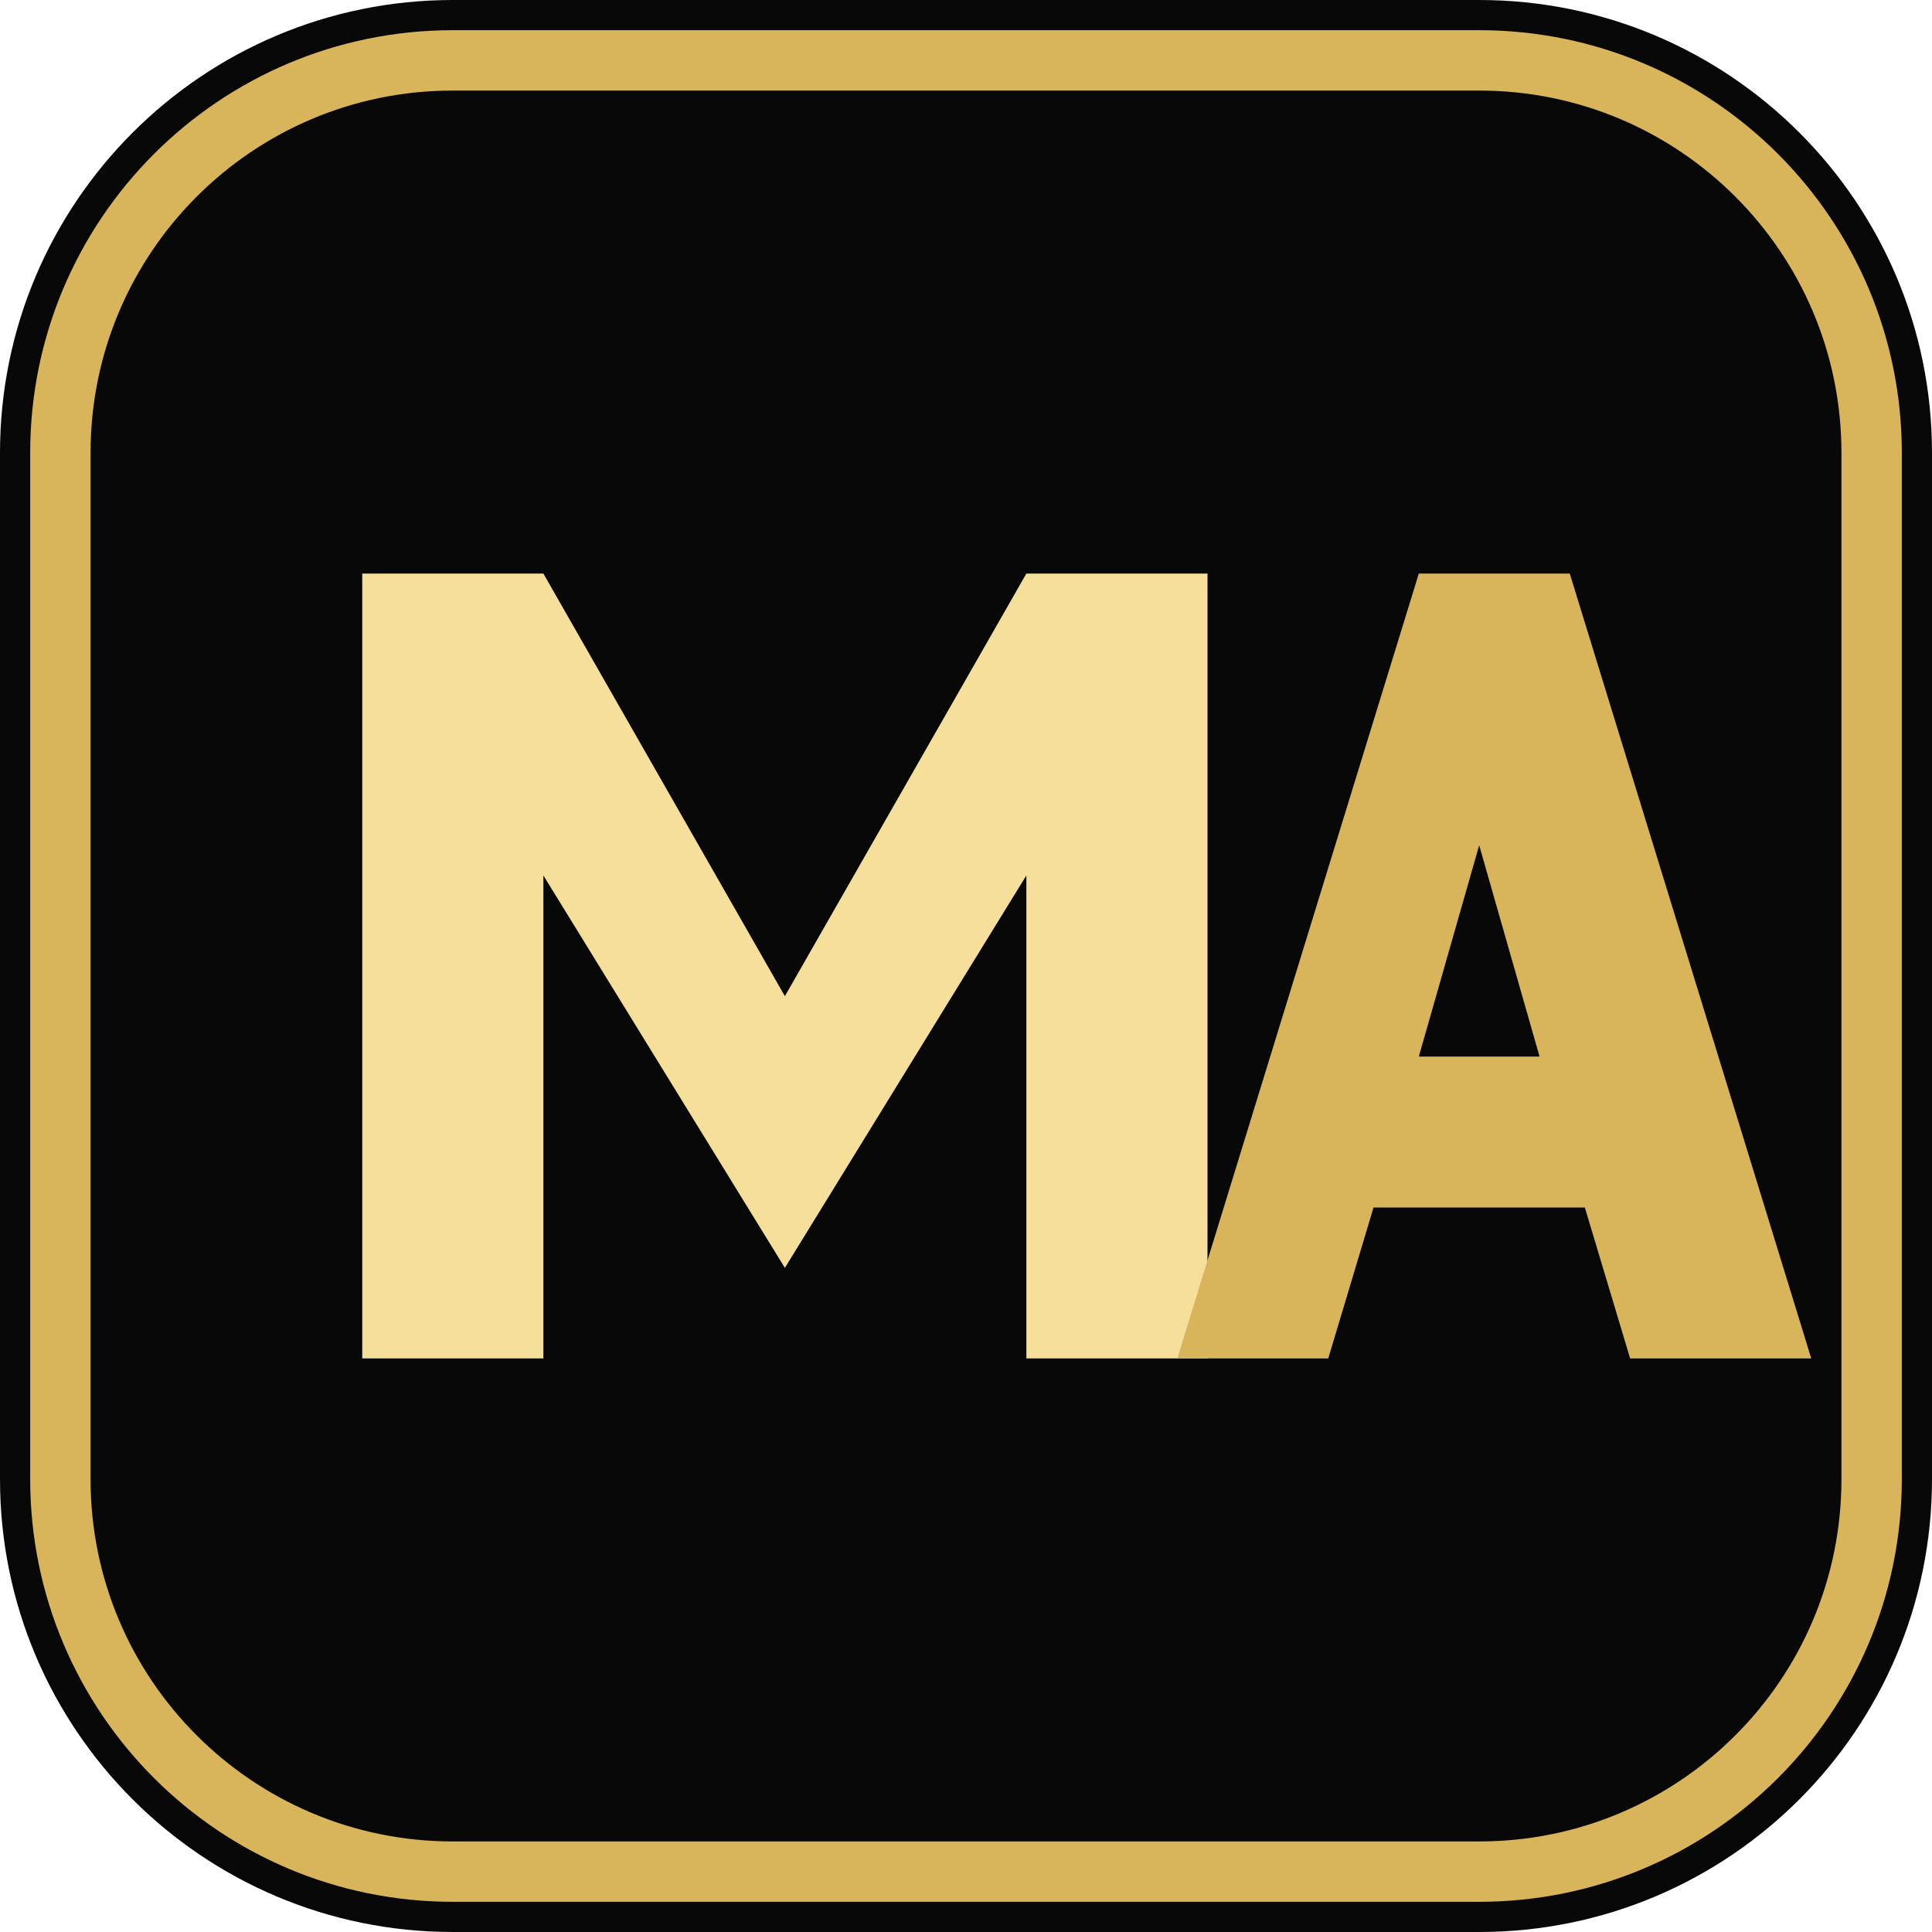
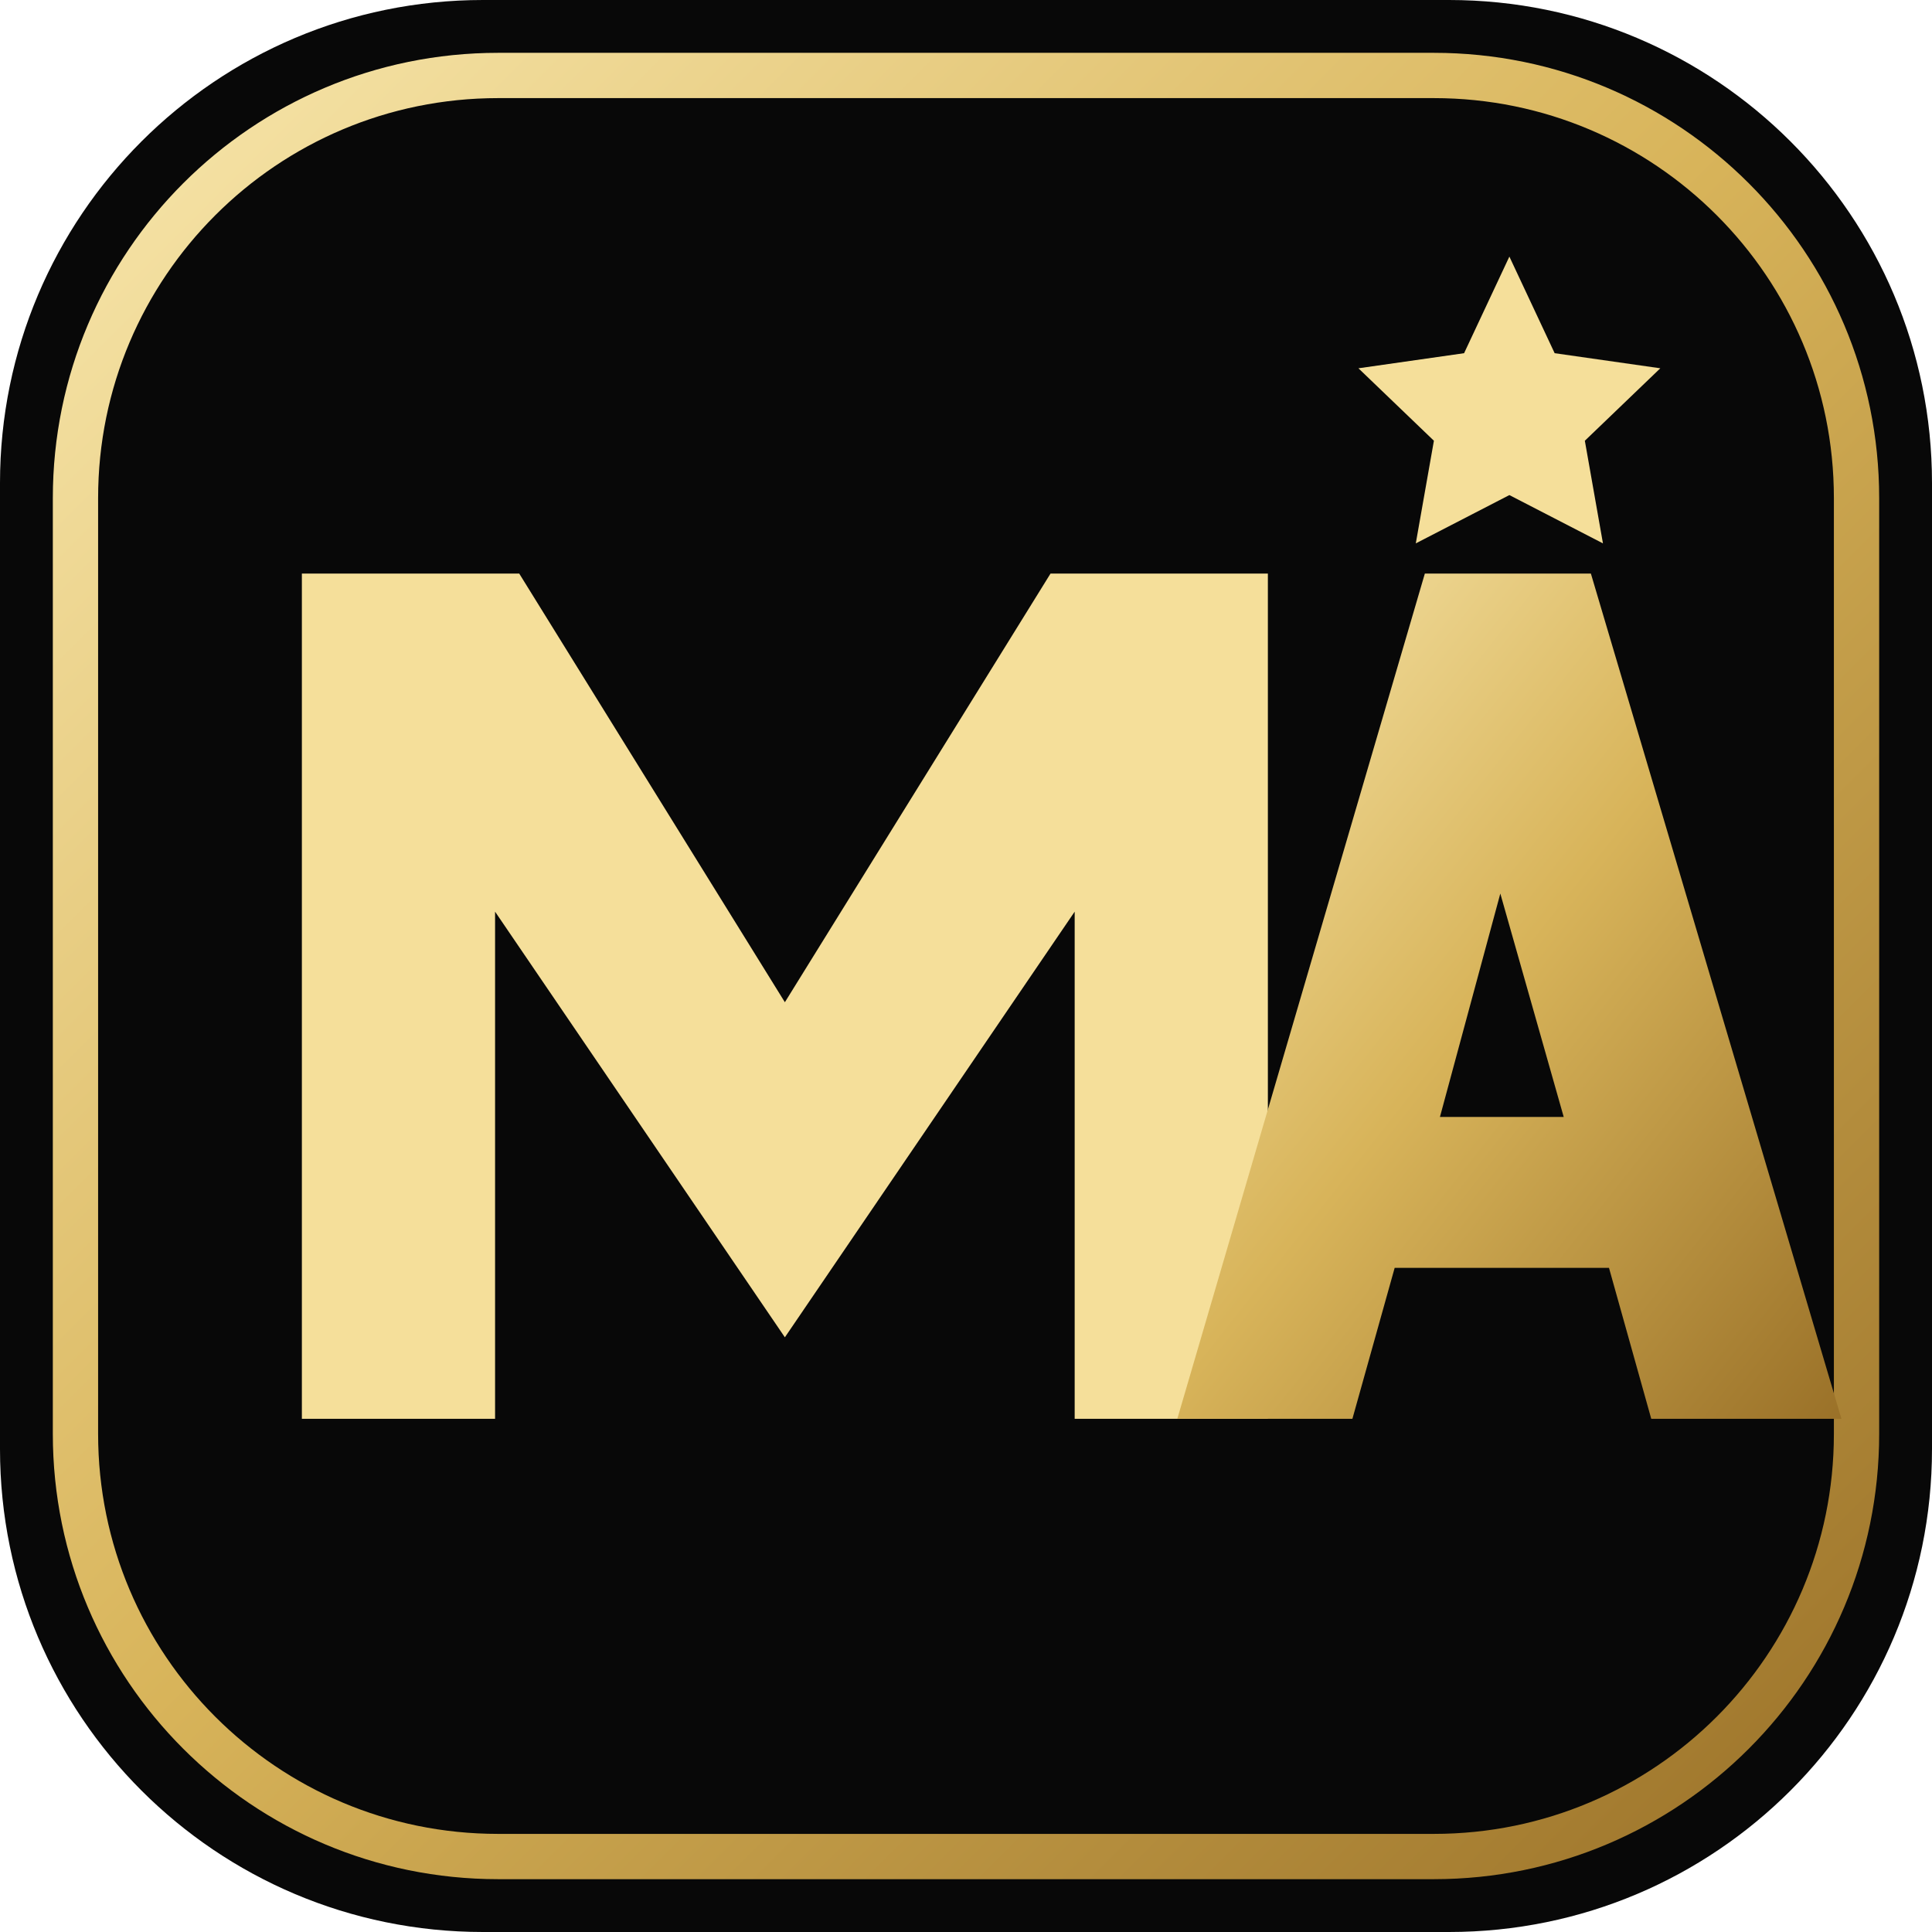
<svg xmlns="http://www.w3.org/2000/svg" viewBox="0 0 64 64">
-   <rect width="64" height="64" rx="15" fill="#080808" />
-   <rect x="2" y="2" width="60" height="60" rx="13" fill="none" stroke="#d8b45a" stroke-width="2" />
-   <path d="M12 45V19h6l8 14 8-14h6v26h-6V29l-8 13-8-13v16z" fill="#f5df9a" />
-   <path d="M39 45l8-26h5l8 26h-6l-1.5-5h-7L44 45zm8-10h4l-2-7z" fill="#d8b45a" />
+   <defs>
+     <linearGradient id="gold" x1="0" y1="0" x2="1" y2="1">
+       <stop offset="0" stop-color="#f8e7ad" />
+       <stop offset=".48" stop-color="#d8b45a" />
+       <stop offset="1" stop-color="#9a7128" />
+     </linearGradient>
+   </defs>
+   <rect width="64" height="64" rx="16" fill="#080808" />
+   <rect x="2.5" y="2.5" width="59" height="59" rx="14" fill="none" stroke="url(#gold)" stroke-width="1.5" />
+   <path d="M10 47V19h7.2l8.8 14.2L34.8 19H42v28h-6.4V30.2l-9.6 14.1-9.6-14.1V47z" fill="#f5df9a" />
+   <path d="M39 47l8.2-28h5.5L61 47h-6.3l-1.4-5h-7.1l-1.4 5zm8.7-10h4.1l-2.1-7.4z" fill="url(#gold)" />
+   <path d="M50 8.5l1.5 3.2 3.5.5-2.5 2.4.6 3.4-3.1-1.6-3.1 1.6.6-3.4-2.5-2.4 3.5-.5z" fill="#f5df9a" />
</svg>
